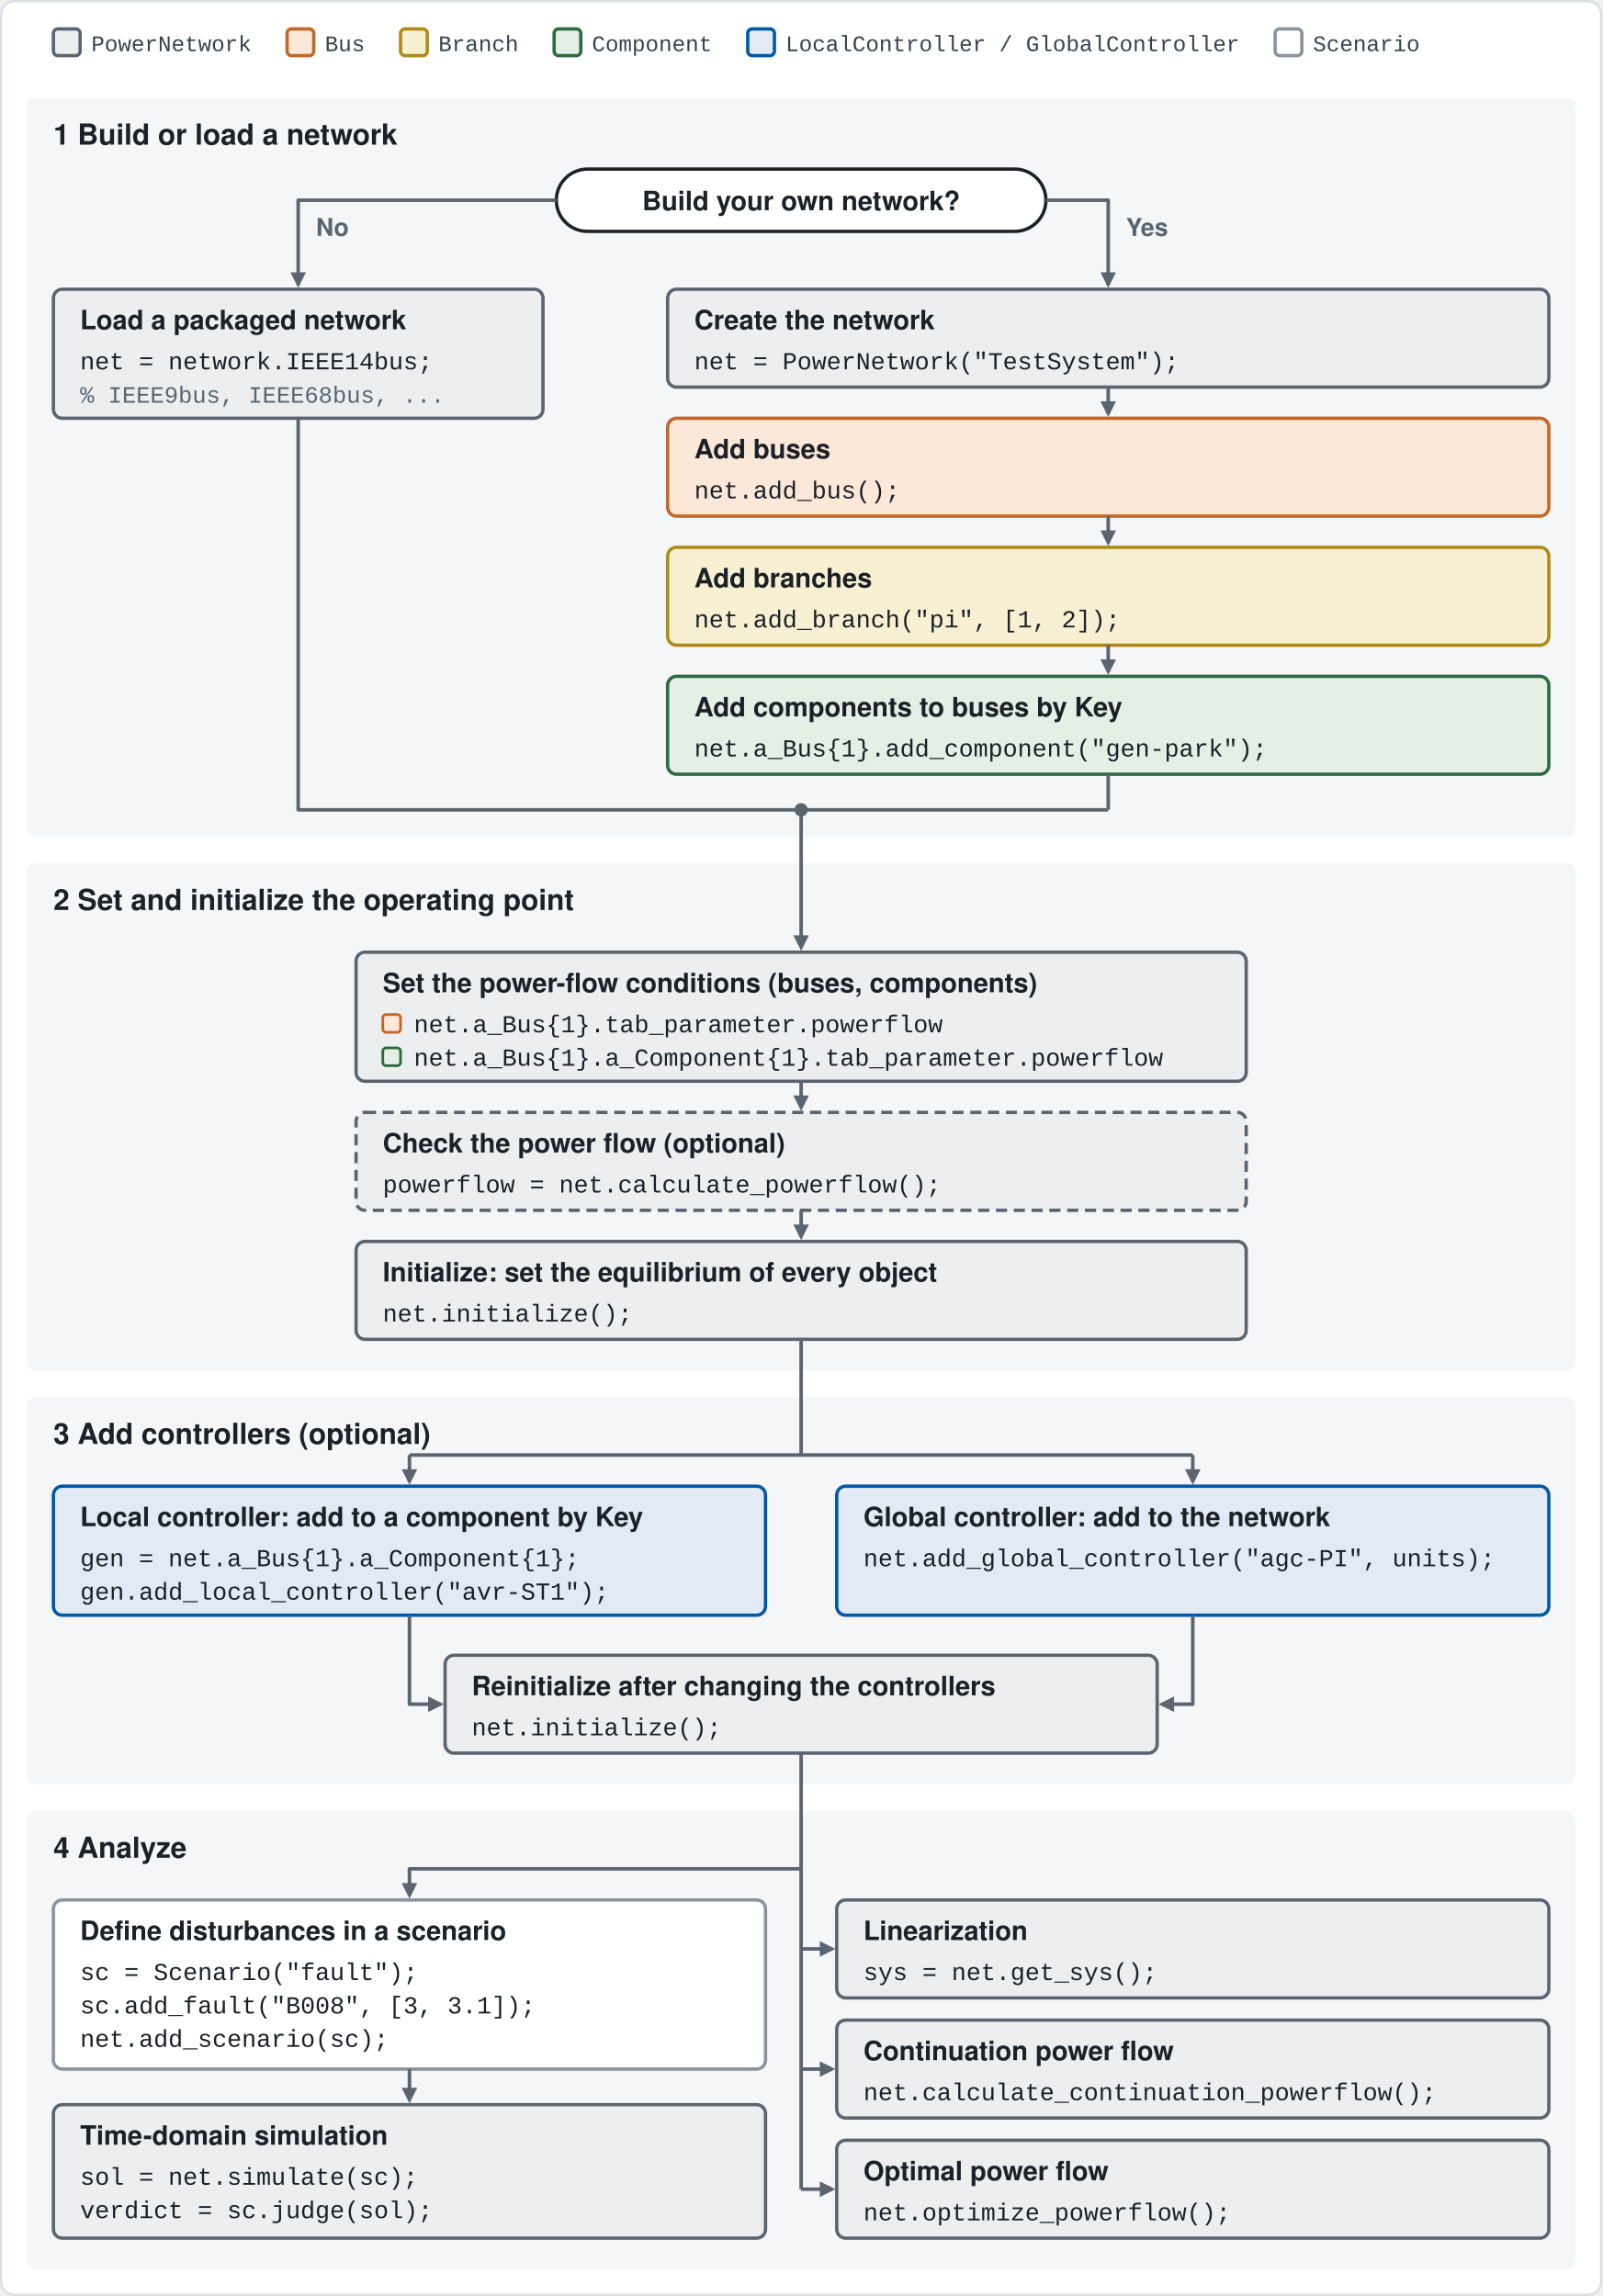
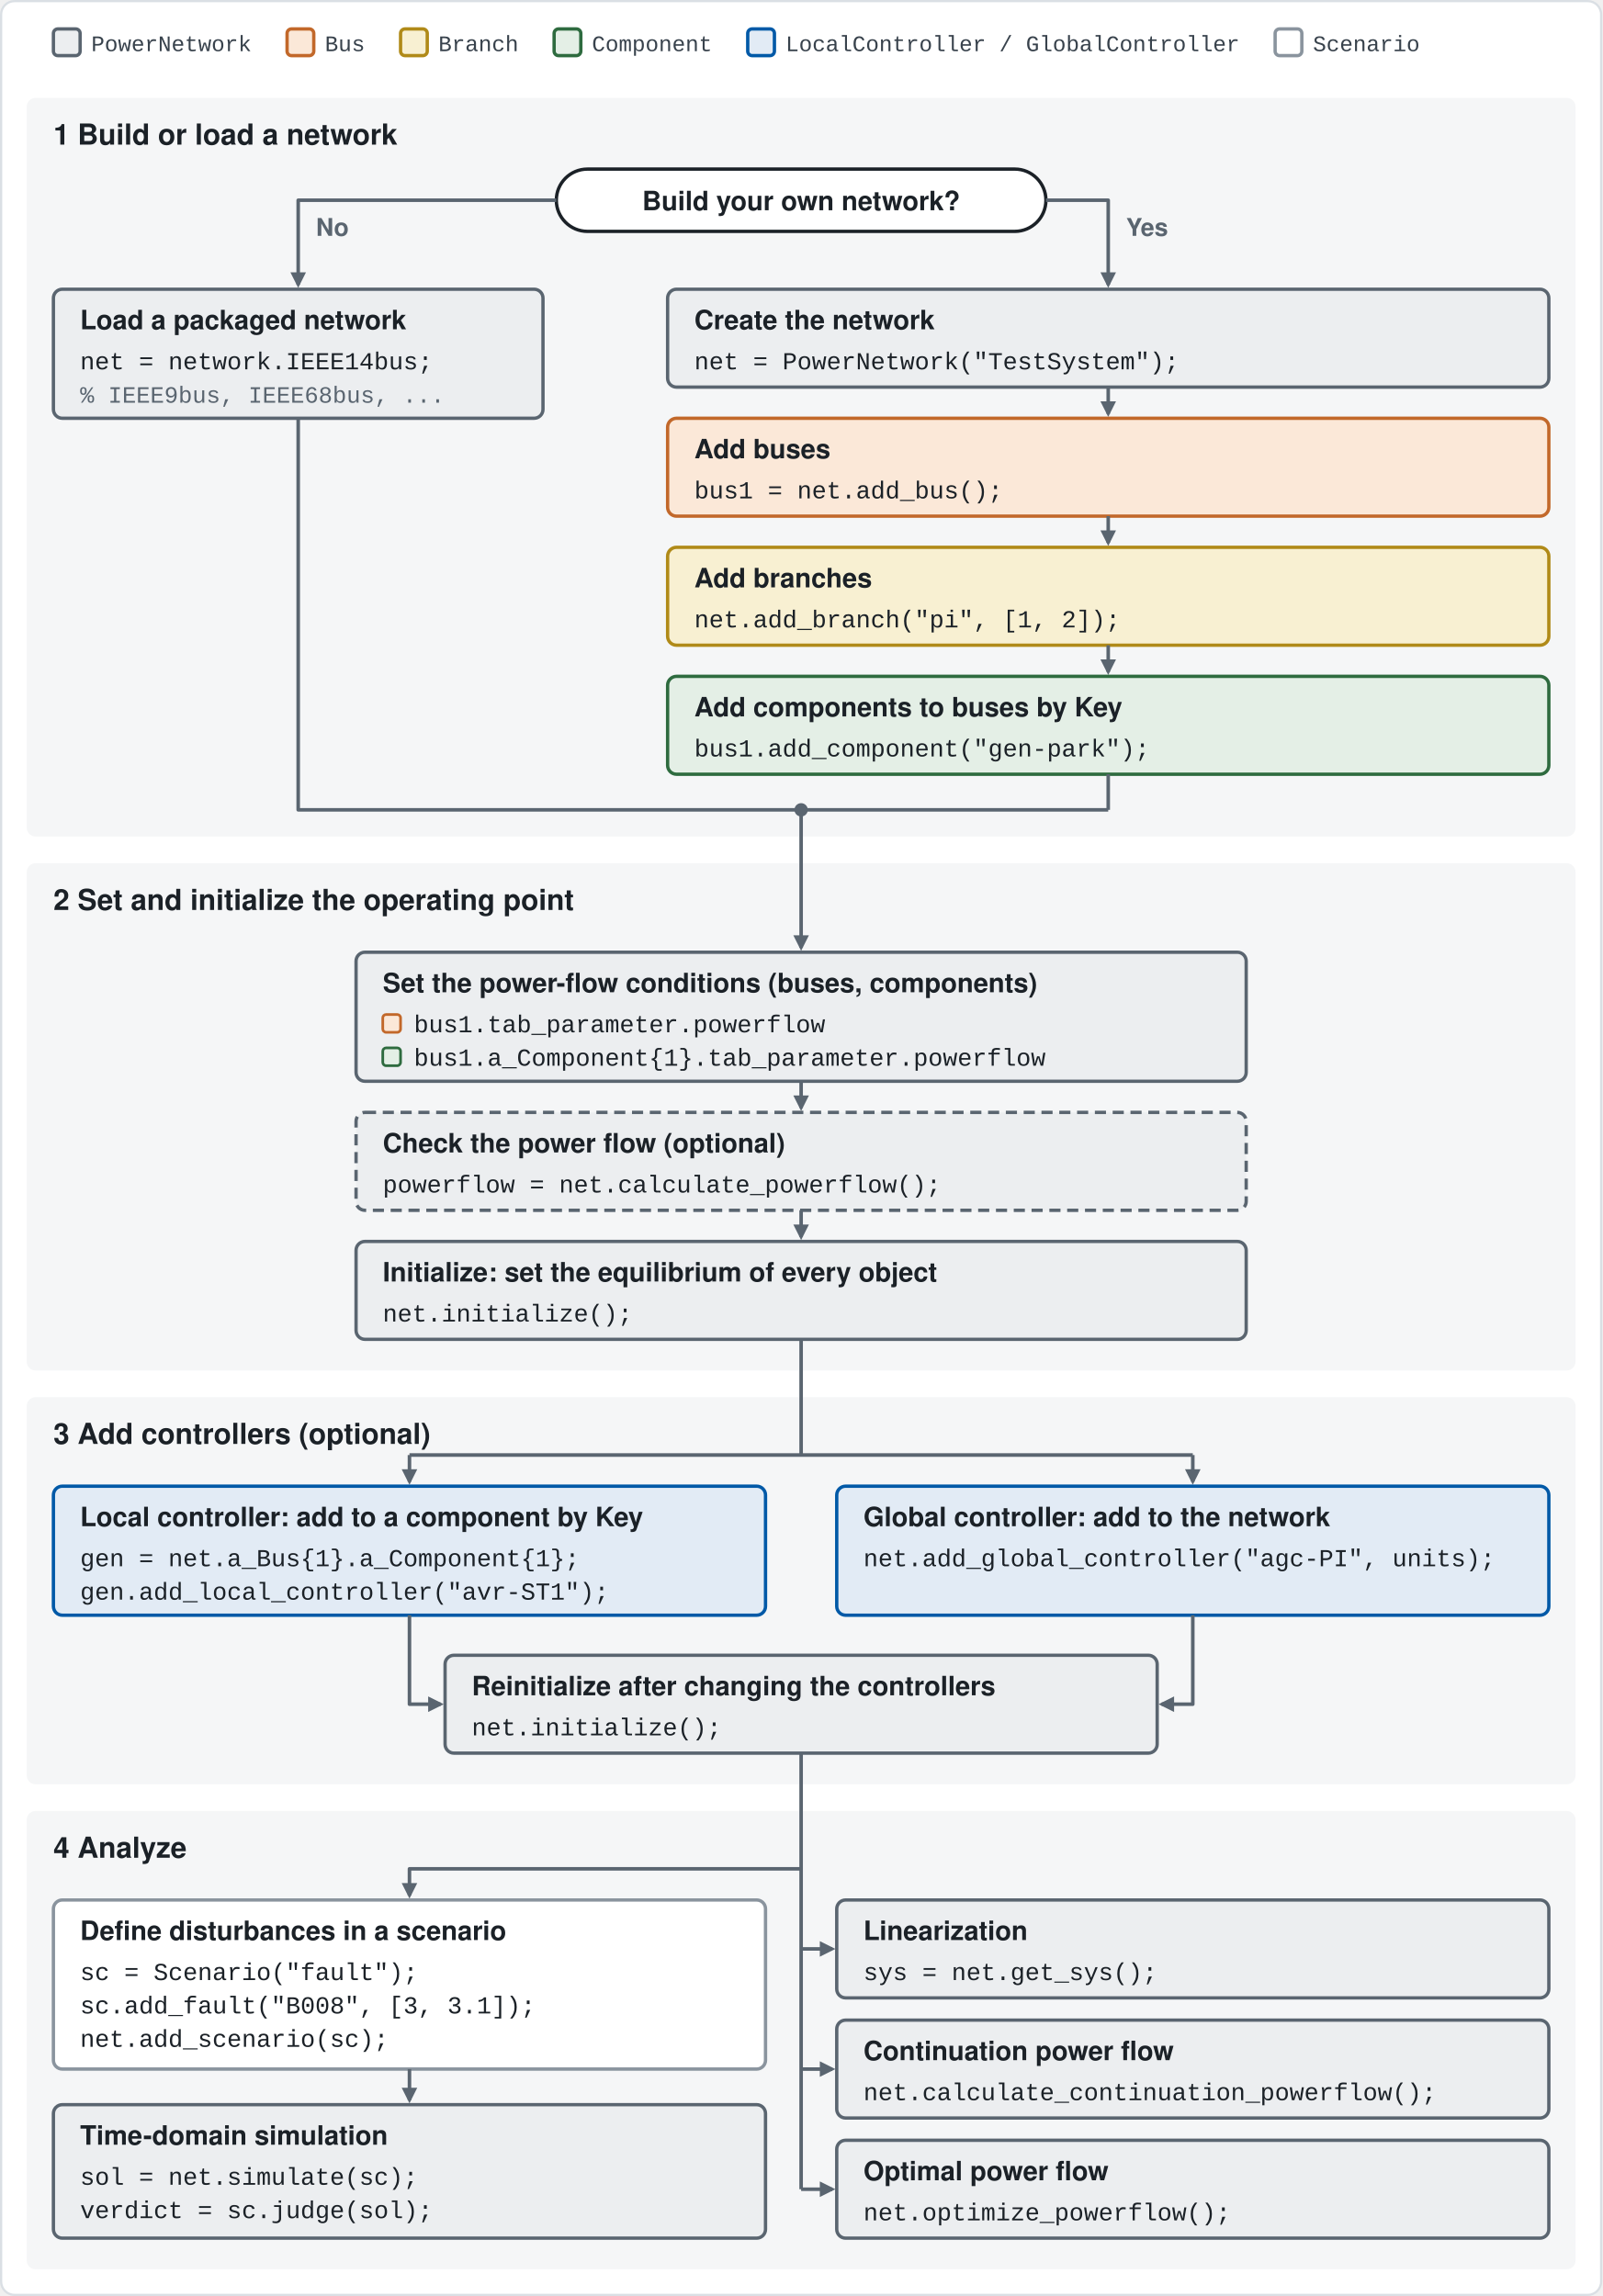
<svg xmlns="http://www.w3.org/2000/svg" viewBox="0 0 720 1032" width="720" height="1032" role="img" aria-labelledby="t d">
  <style>
    .h { font-family: -apple-system, "Segoe UI", Helvetica, Arial, sans-serif; font-size: 13px; font-weight: 700; fill: #1B2127; }
    .t { font-family: -apple-system, "Segoe UI", Helvetica, Arial, sans-serif; font-size: 12px; font-weight: 700; fill: #1B2127; }
    .yn { font-family: -apple-system, "Segoe UI", Helvetica, Arial, sans-serif; font-size: 11px; font-weight: 700; fill: #5A6570; }
    .c { font-family: ui-monospace, Menlo, Consolas, "Liberation Mono", monospace; font-size: 11px; fill: #1B2127; }
    .cm { font-family: ui-monospace, Menlo, Consolas, "Liberation Mono", monospace; font-size: 10.5px; fill: #5A6570; }
    .lg { font-family: ui-monospace, Menlo, Consolas, "Liberation Mono", monospace; font-size: 10px; fill: #38424C; }
    .ln { fill: none; stroke: #5A6570; stroke-width: 1.6; stroke-linejoin: round; }
  </style>
  <defs>
    <marker id="a" viewBox="0 0 10 10" refX="8" refY="5" markerWidth="7" markerHeight="7" markerUnits="userSpaceOnUse" orient="auto">
      <path d="M0 0 L10 5 L0 10 Z" fill="#5A6570" />
    </marker>
  </defs>
  <rect x="0.5" y="0.5" width="719" height="1031" rx="6" fill="#FFFFFF" stroke="#DADFE4" />
  <rect x="24" y="13" width="12" height="12" rx="2" fill="#ECEEF0" stroke="#5A6570" stroke-width="1.5" />
  <text class="lg" x="41" y="23">PowerNetwork</text>
  <rect x="129.0" y="13" width="12" height="12" rx="2" fill="#FBE8D8" stroke="#C2682A" stroke-width="1.5" />
  <text class="lg" x="146.0" y="23">Bus</text>
  <rect x="180.0" y="13" width="12" height="12" rx="2" fill="#F8F0D2" stroke="#B08A18" stroke-width="1.5" />
  <text class="lg" x="197.0" y="23">Branch</text>
  <rect x="249.0" y="13" width="12" height="12" rx="2" fill="#E4EFE6" stroke="#2E6B3F" stroke-width="1.5" />
  <text class="lg" x="266.0" y="23">Component</text>
  <rect x="336.0" y="13" width="12" height="12" rx="2" fill="#E2EBF5" stroke="#0059A7" stroke-width="1.5" />
  <text class="lg" x="353.0" y="23">LocalController / GlobalController</text>
  <rect x="573.0" y="13" width="12" height="12" rx="2" fill="#FFFFFF" stroke="#8A949E" stroke-width="1.5" />
  <text class="lg" x="590.0" y="23">Scenario</text>
  <rect x="12" y="44" width="696" height="332" rx="4" fill="#F5F6F7" />
  <text class="h" x="24" y="65">1  Build or load a network</text>
  <rect x="250" y="76" width="220" height="28" rx="14" fill="#FFFFFF" stroke="#1B2127" stroke-width="1.5" />
  <text class="t" x="360.0" y="94.5" text-anchor="middle">Build your own network?</text>
  <path class="ln" d="M250 90 H134 V128" marker-end="url(#a)" />
  <path class="ln" d="M470 90 H498 V128" marker-end="url(#a)" />
  <text class="yn" x="142" y="106">No</text>
  <text class="yn" x="506" y="106">Yes</text>
  <rect x="24" y="130" width="220" height="58" rx="4" fill="#ECEEF0" stroke="#5A6570" stroke-width="1.5" />
  <text class="t" x="36" y="148">Load a packaged network</text>
  <text class="c" x="36" y="166">net = network.IEEE14bus;</text>
  <text class="cm" x="36" y="181">% IEEE9bus, IEEE68bus, ...</text>
  <rect x="300" y="130" width="396" height="44" rx="4" fill="#ECEEF0" stroke="#5A6570" stroke-width="1.5" />
  <text class="t" x="312" y="148">Create the network</text>
  <text class="c" x="312" y="166">net = PowerNetwork("TestSystem");</text>
  <path class="ln" d="M498 174 V186" marker-end="url(#a)" />
  <rect x="300" y="188" width="396" height="44" rx="4" fill="#FBE8D8" stroke="#C2682A" stroke-width="1.5" />
  <text class="t" x="312" y="206">Add buses</text>
-   <text class="c" x="312" y="224">net.add_bus();</text>
+   <text class="c" x="312" y="224">bus1 = net.add_bus();</text>
  <path class="ln" d="M498 232 V244" marker-end="url(#a)" />
  <rect x="300" y="246" width="396" height="44" rx="4" fill="#F8F0D2" stroke="#B08A18" stroke-width="1.5" />
  <text class="t" x="312" y="264">Add branches</text>
  <text class="c" x="312" y="282">net.add_branch("pi", [1, 2]);</text>
  <path class="ln" d="M498 290 V302" marker-end="url(#a)" />
  <rect x="300" y="304" width="396" height="44" rx="4" fill="#E4EFE6" stroke="#2E6B3F" stroke-width="1.5" />
  <text class="t" x="312" y="322">Add components to buses by Key</text>
-   <text class="c" x="312" y="340">net.a_Bus{1}.add_component("gen-park");</text>
+   <text class="c" x="312" y="340">bus1.add_component("gen-park");</text>
  <rect x="12" y="388" width="696" height="228" rx="4" fill="#F5F6F7" />
  <text class="h" x="24" y="409">2  Set and initialize the operating point</text>
  <path class="ln" d="M134 188 V364 H498" />
  <path class="ln" d="M498 348 V364" />
  <circle cx="360" cy="364" r="3" fill="#5A6570" />
  <path class="ln" d="M360 364 V426" marker-end="url(#a)" />
  <rect x="160" y="428" width="400" height="58" rx="4" fill="#ECEEF0" stroke="#5A6570" stroke-width="1.5" />
  <text class="t" x="172" y="446">Set the power-flow conditions (buses, components)</text>
  <rect x="172" y="456" width="8" height="8" rx="1.5" fill="#FBE8D8" stroke="#C2682A" stroke-width="1.2" />
-   <text class="c" x="186" y="464">net.a_Bus{1}.tab_parameter.powerflow</text>
+   <text class="c" x="186" y="464">bus1.tab_parameter.powerflow</text>
  <rect x="172" y="471" width="8" height="8" rx="1.5" fill="#E4EFE6" stroke="#2E6B3F" stroke-width="1.2" />
-   <text class="c" x="186" y="479">net.a_Bus{1}.a_Component{1}.tab_parameter.powerflow</text>
+   <text class="c" x="186" y="479">bus1.a_Component{1}.tab_parameter.powerflow</text>
  <path class="ln" d="M360 486 V498" marker-end="url(#a)" />
  <rect x="160" y="500" width="400" height="44" rx="4" fill="#ECEEF0" stroke="#5A6570" stroke-width="1.5" stroke-dasharray="5 3" />
  <text class="t" x="172" y="518">Check the power flow (optional)</text>
  <text class="c" x="172" y="536">powerflow = net.calculate_powerflow();</text>
  <path class="ln" d="M360 544 V556" marker-end="url(#a)" />
  <rect x="160" y="558" width="400" height="44" rx="4" fill="#ECEEF0" stroke="#5A6570" stroke-width="1.5" />
  <text class="t" x="172" y="576">Initialize: set the equilibrium of every object</text>
  <text class="c" x="172" y="594">net.initialize();</text>
  <rect x="12" y="628" width="696" height="174" rx="4" fill="#F5F6F7" />
  <text class="h" x="24" y="649">3  Add controllers (optional)</text>
  <path class="ln" d="M360 602 V654 M184 654 H536" />
  <path class="ln" d="M184 654 V666" marker-end="url(#a)" />
  <path class="ln" d="M536 654 V666" marker-end="url(#a)" />
  <rect x="24" y="668" width="320" height="58" rx="4" fill="#E2EBF5" stroke="#0059A7" stroke-width="1.5" />
  <text class="t" x="36" y="686">Local controller: add to a component by Key</text>
  <text class="c" x="36" y="704">gen = net.a_Bus{1}.a_Component{1};</text>
  <text class="c" x="36" y="719">gen.add_local_controller("avr-ST1");</text>
  <rect x="376" y="668" width="320" height="58" rx="4" fill="#E2EBF5" stroke="#0059A7" stroke-width="1.5" />
  <text class="t" x="388" y="686">Global controller: add to the network</text>
  <text class="c" x="388" y="704">net.add_global_controller("agc-PI", units);</text>
  <path class="ln" d="M184 726 V766 H198" marker-end="url(#a)" />
  <path class="ln" d="M536 726 V766 H522" marker-end="url(#a)" />
  <rect x="200" y="744" width="320" height="44" rx="4" fill="#ECEEF0" stroke="#5A6570" stroke-width="1.5" />
  <text class="t" x="212" y="762">Reinitialize after changing the controllers</text>
  <text class="c" x="212" y="780">net.initialize();</text>
  <rect x="12" y="814" width="696" height="206" rx="4" fill="#F5F6F7" />
  <text class="h" x="24" y="835">4  Analyze</text>
  <path class="ln" d="M360 788 V984" />
  <path class="ln" d="M360 840 H184 V852" marker-end="url(#a)" />
  <path class="ln" d="M360 876 H374" marker-end="url(#a)" />
  <path class="ln" d="M360 930 H374" marker-end="url(#a)" />
  <path class="ln" d="M360 984 H374" marker-end="url(#a)" />
  <rect x="24" y="854" width="320" height="76" rx="4" fill="#FFFFFF" stroke="#8A949E" stroke-width="1.5" />
  <text class="t" x="36" y="872">Define disturbances in a scenario</text>
  <text class="c" x="36" y="890">sc = Scenario("fault");</text>
  <text class="c" x="36" y="905">sc.add_fault("B008", [3, 3.1]);</text>
  <text class="c" x="36" y="920">net.add_scenario(sc);</text>
  <path class="ln" d="M184 930 V944" marker-end="url(#a)" />
  <rect x="24" y="946" width="320" height="60" rx="4" fill="#ECEEF0" stroke="#5A6570" stroke-width="1.5" />
  <text class="t" x="36" y="964">Time-domain simulation</text>
  <text class="c" x="36" y="982">sol = net.simulate(sc);</text>
  <text class="c" x="36" y="997">verdict = sc.judge(sol);</text>
  <rect x="376" y="854" width="320" height="44" rx="4" fill="#ECEEF0" stroke="#5A6570" stroke-width="1.5" />
  <text class="t" x="388" y="872">Linearization</text>
  <text class="c" x="388" y="890">sys = net.get_sys();</text>
  <rect x="376" y="908" width="320" height="44" rx="4" fill="#ECEEF0" stroke="#5A6570" stroke-width="1.5" />
  <text class="t" x="388" y="926">Continuation power flow</text>
  <text class="c" x="388" y="944">net.calculate_continuation_powerflow();</text>
  <rect x="376" y="962" width="320" height="44" rx="4" fill="#ECEEF0" stroke="#5A6570" stroke-width="1.5" />
  <text class="t" x="388" y="980">Optimal power flow</text>
  <text class="c" x="388" y="998">net.optimize_powerflow();</text>
</svg>
